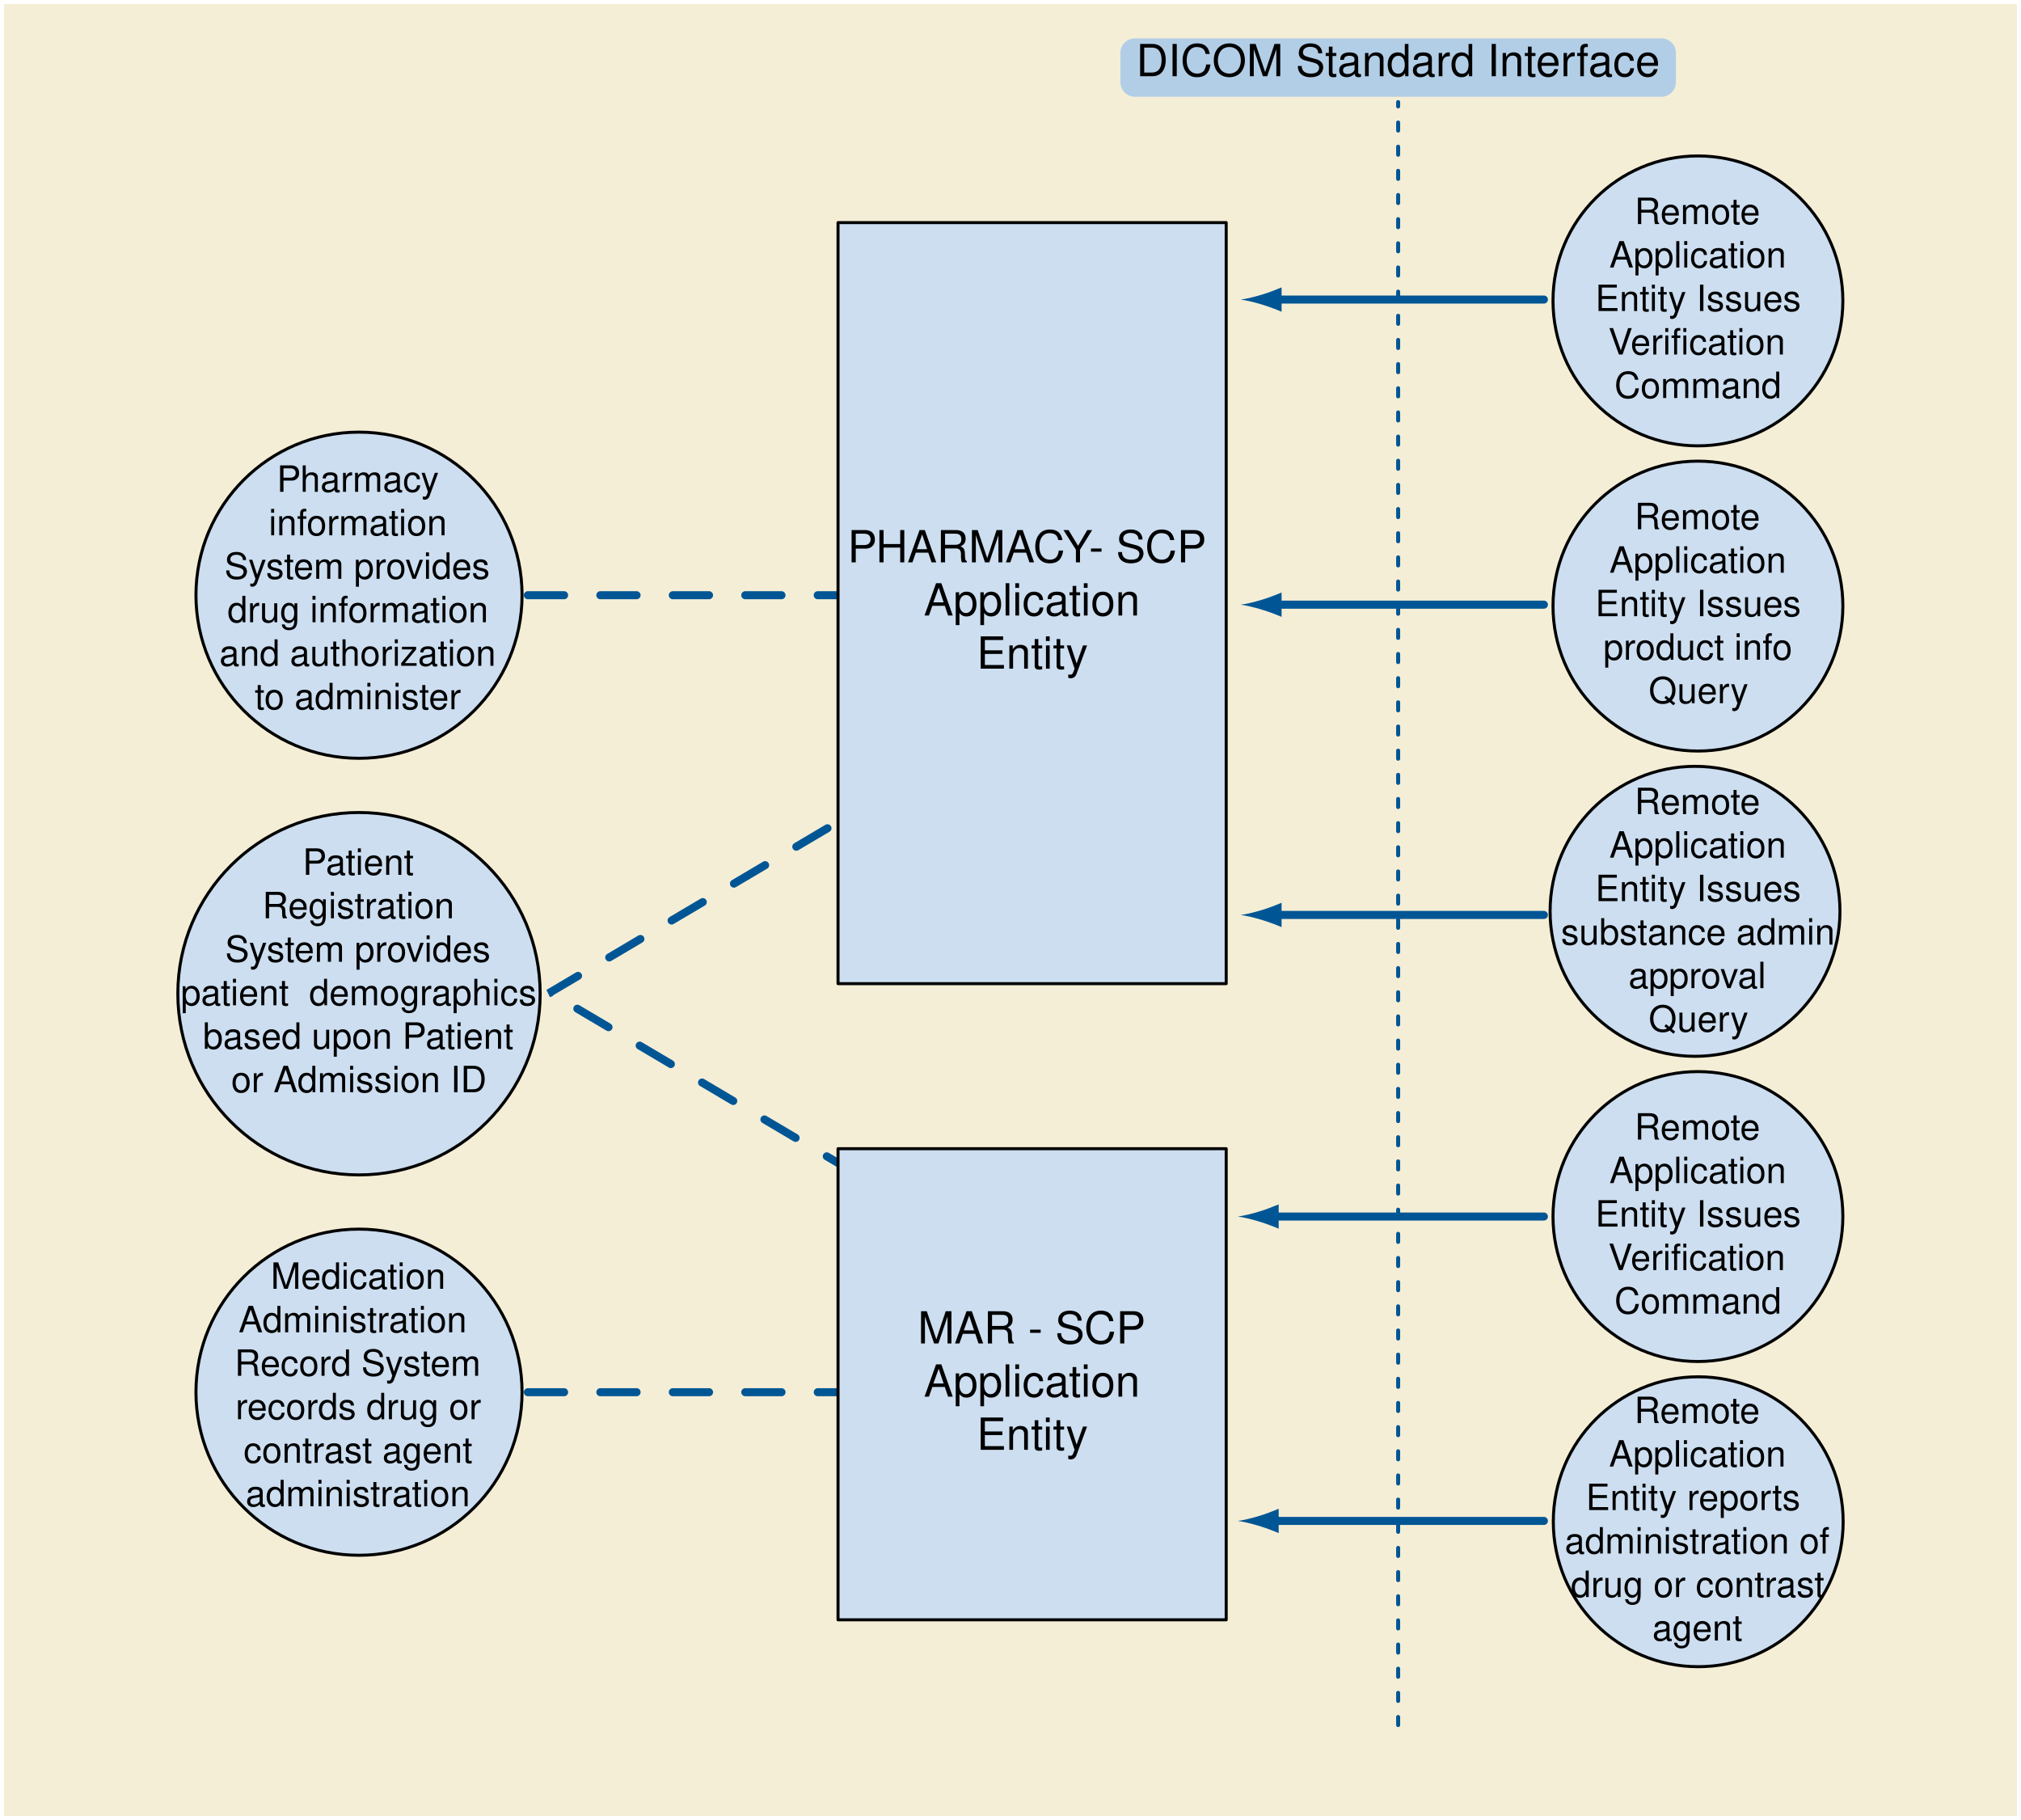
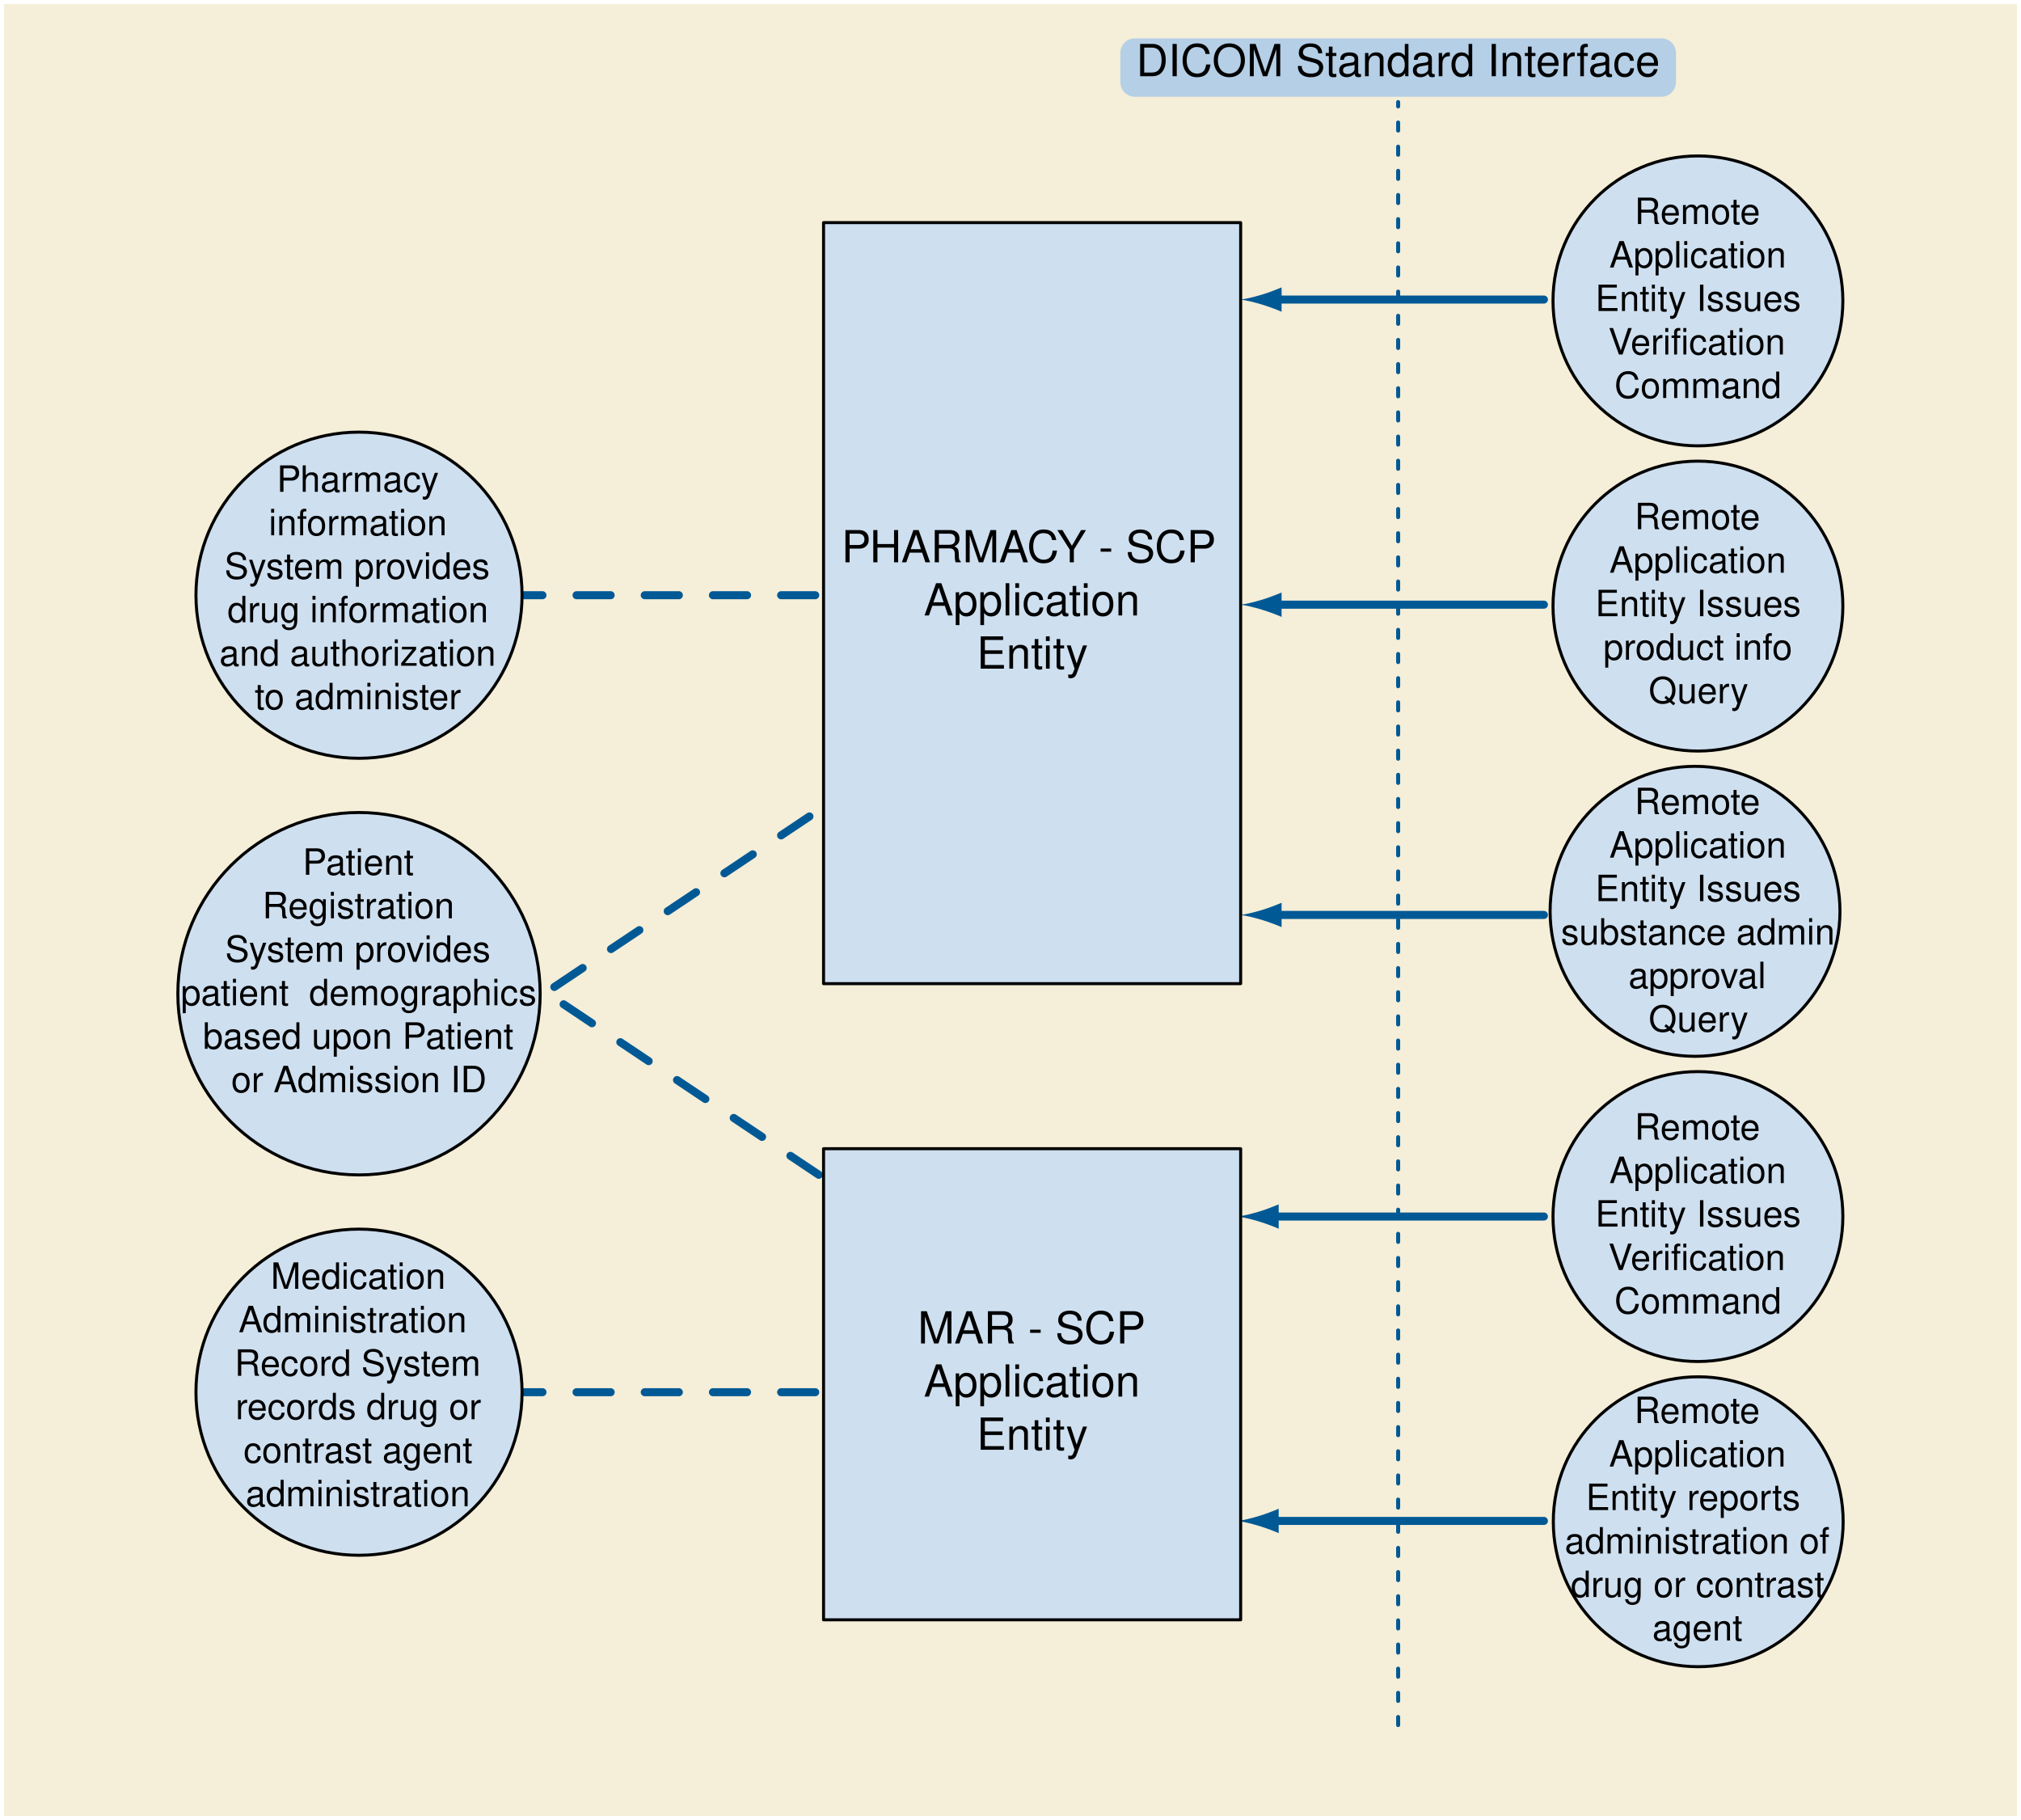
<svg xmlns="http://www.w3.org/2000/svg" version="1.1" id="Layer_1" x="0px" y="0px" width="502px" height="452px" viewBox="0 0 502 452" enable-background="new 0 0 502 452" xml:space="preserve">
  <defs>
    <style type="text/css">
	text {
	  font-family: Helvetica, Verdana, ArialUnicodeMS, san-serif
	}
	</style>
  </defs>
  <g>
   </g>
  <g>
-     <rect x="1" y="1" fill="#F5EED6" width="500" height="450" />
+     <rect x="1" y="1" fill="#F5EED8" width="500" height="450" />
    <g>
-       <path fill="#CCDEF0" stroke="#010101" stroke-width="0.75" stroke-linecap="round" stroke-linejoin="round" stroke-miterlimit="1" d="    M48.673,147.808c0-22.36,18.127-40.486,40.487-40.486c22.375,0,40.513,18.126,40.513,40.486c0,22.361-18.138,40.516-40.513,40.516    C66.8,188.323,48.673,170.169,48.673,147.808z" />
-       <text transform="matrix(1 0 0 1 68.7573 122.1431)">
+       <path fill="#CEDFEF" stroke="#010101" stroke-width="0.75" stroke-linecap="round" stroke-linejoin="round" stroke-miterlimit="1" d="    M385.033,226.312c0-19.877,16.113-35.992,35.988-35.992c19.889,0,36.012,16.115,36.012,35.992    c0,19.875-16.123,36.025-36.012,36.025C401.146,262.337,385.033,246.187,385.033,226.312z" />
+       <text transform="matrix(1 0 0 1 406.0049 202.1948)">
+         <tspan x="0" y="0" font-size="9">Remote</tspan>
+         <tspan x="-6.258" y="10.8" font-size="9">Application</tspan>
+         <tspan x="-9.753" y="21.6" font-size="9">Entity Issues</tspan>
+         <tspan x="-18.264" y="32.4" font-size="9">substance admin</tspan>
+         <tspan x="-1.505" y="43.2" font-size="9">approval</tspan>
+         <tspan x="3.503" y="54" font-size="9">Query</tspan>
+       </text>
+       <line fill="#538DBE" stroke="#005995" stroke-width="2" stroke-linecap="round" stroke-miterlimit="1" x1="383.489" y1="227.227" x2="316.304" y2="227.227" />
+       <path fill="#005995" d="M313.47,225.997c1.983-0.6,3.273-1.152,4.865-1.791v6.054c-0.57-0.271-2.882-1.19-4.865-1.79    c-2.124-0.642-4.049-1.08-5.298-1.236C309.421,227.077,311.346,226.638,313.47,225.997z" />
+       <path fill="#CEDFEF" stroke="#010101" stroke-width="0.75" stroke-linecap="round" stroke-linejoin="round" stroke-miterlimit="1" d="    M385.753,302.123c0-19.875,16.113-35.99,35.99-35.99c19.889,0,36.01,16.115,36.01,35.99c0,19.867-16.121,36.01-36.01,36.01    C401.866,338.133,385.753,321.99,385.753,302.123z" />
+       <text transform="matrix(1 0 0 1 406.0059 283.0234)">
+         <tspan x="0" y="0" font-size="9">Remote</tspan>
+         <tspan x="-6.258" y="10.799" font-size="9">Application</tspan>
+         <tspan x="-9.754" y="21.6" font-size="9">Entity Issues</tspan>
+         <tspan x="-6.504" y="32.399" font-size="9">Verification</tspan>
+         <tspan x="-5.002" y="43.199" font-size="9">Command</tspan>
+       </text>
+       <line fill="#538DBE" stroke="#005995" stroke-width="2" stroke-linecap="round" stroke-miterlimit="1" x1="383.489" y1="302.127" x2="315.584" y2="302.127" />
+       <path fill="#005995" d="M312.75,300.896c1.983-0.6,3.273-1.15,4.865-1.789v6.053c-0.57-0.271-2.882-1.191-4.865-1.791    c-2.124-0.641-4.049-1.08-5.298-1.236C308.701,301.977,310.626,301.537,312.75,300.896z" />
+       <path fill="#CEDFEF" stroke="#010101" stroke-width="0.75" stroke-linecap="round" stroke-linejoin="round" stroke-miterlimit="1" d="    M385.828,377.919c0-19.875,16.113-35.99,35.99-35.99c19.889,0,36.01,16.115,36.01,35.99c0,19.867-16.121,36.01-36.01,36.01    C401.941,413.929,385.828,397.786,385.828,377.919z" />
+       <text transform="matrix(1 0 0 1 405.9297 353.4199)">
+         <tspan x="0" y="0" font-size="9">Remote</tspan>
+         <tspan x="-6.258" y="10.801" font-size="9">Application</tspan>
+         <tspan x="-12.003" y="21.601" font-size="9">Entity reports </tspan>
+         <tspan x="-17.259" y="32.4" font-size="9">administration of</tspan>
+         <tspan x="-15.758" y="43.201" font-size="9">drug or contrast</tspan>
+         <tspan x="4.496" y="54" font-size="9">agent</tspan>
+       </text>
+       <line fill="#538DBE" stroke="#005995" stroke-width="2" stroke-linecap="round" stroke-miterlimit="1" x1="383.489" y1="377.724" x2="315.584" y2="377.724" />
+       <path fill="#005995" d="M312.75,376.493c1.983-0.6,3.273-1.15,4.865-1.789v6.053c-0.57-0.271-2.882-1.191-4.865-1.791    c-2.124-0.641-4.049-1.08-5.298-1.236C308.701,377.573,310.626,377.134,312.75,376.493z" />
+       <line fill="#538DBE" stroke="#005995" stroke-width="2" stroke-linecap="round" stroke-miterlimit="1" x1="383.489" y1="74.394" x2="316.304" y2="74.394" />
+       <path fill="#005995" d="M313.47,73.164c1.983-0.6,3.273-1.151,4.865-1.79v6.053c-0.57-0.271-2.882-1.19-4.865-1.79    c-2.124-0.642-4.049-1.08-5.298-1.236C309.421,74.244,311.346,73.805,313.47,73.164z" />
+       <path fill="#CEDFEF" stroke="#010101" stroke-width="0.75" stroke-linecap="round" stroke-linejoin="round" stroke-miterlimit="1" d="    M385.753,74.714c0-19.876,16.113-35.988,35.988-35.988c19.889,0,36.012,16.112,36.012,35.988    c0,19.877-16.123,36.014-36.012,36.014C401.866,110.728,385.753,94.591,385.753,74.714z" />
+       <text transform="matrix(1 0 0 1 406.0049 55.6401)">
+         <tspan x="0" y="0" font-size="9">Remote</tspan>
+         <tspan x="-6.258" y="10.8" font-size="9">Application</tspan>
+         <tspan x="-9.753" y="21.6" font-size="9">Entity Issues</tspan>
+         <tspan x="-6.504" y="32.4" font-size="9">Verification</tspan>
+         <tspan x="-5.001" y="43.2" font-size="9">Command</tspan>
+       </text>
+       <line fill="#538DBE" stroke="#005995" stroke-width="2" stroke-linecap="round" stroke-miterlimit="1" x1="383.489" y1="150.171" x2="316.304" y2="150.171" />
+       <path fill="#005995" d="M313.47,148.94c1.983-0.599,3.273-1.151,4.865-1.79v6.054c-0.57-0.271-2.882-1.191-4.865-1.79    c-2.124-0.642-4.049-1.08-5.298-1.237C309.421,150.021,311.346,149.582,313.47,148.94z" />
+       <path fill="#CEDFEF" stroke="#010101" stroke-width="0.75" stroke-linecap="round" stroke-linejoin="round" stroke-miterlimit="1" d="    M385.754,150.516c0-19.875,16.112-35.991,35.989-35.991c19.888,0,36.011,16.116,36.011,35.991    c0,19.868-16.123,36.009-36.011,36.009C401.866,186.524,385.754,170.384,385.754,150.516z" />
+       <text transform="matrix(1 0 0 1 406.0059 131.437)">
+         <tspan x="0" y="0" font-size="9">Remote</tspan>
+         <tspan x="-6.258" y="10.8" font-size="9">Application</tspan>
+         <tspan x="-9.754" y="21.6" font-size="9">Entity Issues</tspan>
+         <tspan x="-7.758" y="32.4" font-size="9">product info</tspan>
+         <tspan x="3.503" y="43.2" font-size="9">Query</tspan>
+       </text>
+       <line fill="#538DBE" stroke="#005995" stroke-linecap="round" stroke-miterlimit="1" stroke-dasharray="2,4" x1="347.288" y1="428.426" x2="347.288" y2="25.354" />
+       <g>
+         <path fill="#B4CFE6" d="M278.29,13.125c0-1.98,1.62-3.6,3.6-3.6h130.797c1.979,0,3.6,1.62,3.6,3.6v7.302c0,1.98-1.62,3.6-3.6,3.6     H281.89c-1.979,0-3.6-1.62-3.6-3.6V13.125z" />
+       </g>
+       <g>
+         <text transform="matrix(1 0 0 1 282.2148 18.9268)" font-size="11">DICOM Standard Interface</text>
+       </g>
+       <line fill="#538DBE" stroke="#005995" stroke-width="2" stroke-linecap="round" stroke-miterlimit="1" stroke-dasharray="8.469" x1="202.497" y1="345.756" x2="128.04" y2="345.756" />
+       <line fill="#538DBE" stroke="#005995" stroke-width="2" stroke-linecap="round" stroke-miterlimit="1" stroke-dasharray="8.469" x1="202.494" y1="147.822" x2="128.036" y2="147.822" />
+       <polyline fill="none" stroke="#005995" stroke-width="2" stroke-linecap="round" stroke-miterlimit="1" stroke-dasharray="8.469" points="    203.376,291.762 135.698,246.542 135.304,246.708 202.987,201.477   " />
+       <rect x="204.565" y="285.289" fill="#CEDFEF" stroke="#010101" stroke-width="0.75" stroke-linecap="round" stroke-linejoin="round" stroke-miterlimit="1" width="103.606" height="117" />
+       <text transform="matrix(1 0 0 1 227.9536 333.6543)">
+         <tspan x="0" y="0" font-size="11">MAR - SCP</tspan>
+         <tspan x="1.512" y="13.199" font-size="11">Application</tspan>
+         <tspan x="14.663" y="26.399" font-size="11">Entity</tspan>
+       </text>
+       <rect x="204.565" y="55.289" fill="#CEDFEF" stroke="#010101" stroke-width="0.75" stroke-linecap="round" stroke-linejoin="round" stroke-miterlimit="1" width="103.606" height="189" />
+       <text transform="matrix(1 0 0 1 209.0044 139.6538)">
+         <tspan x="0" y="0" font-size="11">PHARMACY - SCP</tspan>
+         <tspan x="20.461" y="13.2" font-size="11">Application</tspan>
+         <tspan x="33.612" y="26.4" font-size="11">Entity</tspan>
+       </text>
+       <path fill="#CEDFEF" stroke="#010101" stroke-width="0.75" stroke-linecap="round" stroke-linejoin="round" stroke-miterlimit="1" d="    M48.673,147.808c0-22.36,18.127-40.486,40.487-40.486c22.375,0,40.513,18.126,40.513,40.486c0,22.361-18.138,40.516-40.513,40.516    C66.8,188.323,48.673,170.169,48.673,147.808z" />
+       <text transform="matrix(1 0 0 1 68.7573 122.1401)">
        <tspan x="0" y="0" font-size="9">Pharmacy</tspan>
        <tspan x="-2.004" y="10.8" font-size="9">information</tspan>
        <tspan x="-13.005" y="21.6" font-size="9">System provides</tspan>
        <tspan x="-12.261" y="32.4" font-size="9">drug information</tspan>
        <tspan x="-14.269" y="43.2" font-size="9">and authorization</tspan>
        <tspan x="-5.504" y="54" font-size="9">to administer</tspan>
      </text>
-       <path fill="#CCDEF0" stroke="#010101" stroke-width="0.75" stroke-linecap="round" stroke-linejoin="round" stroke-miterlimit="1" d="    M48.673,345.741c0-22.361,18.127-40.486,40.487-40.486c22.375,0,40.513,18.125,40.513,40.486s-18.138,40.516-40.513,40.516    C66.8,386.257,48.673,368.103,48.673,345.741z" />
-       <text transform="matrix(1 0 0 1 67.2524 320.0762)">
+       <path fill="#CEDFEF" stroke="#010101" stroke-width="0.75" stroke-linecap="round" stroke-linejoin="round" stroke-miterlimit="1" d="    M48.673,345.741c0-22.361,18.127-40.486,40.487-40.486c22.375,0,40.513,18.125,40.513,40.486s-18.138,40.516-40.513,40.516    C66.8,386.257,48.673,368.103,48.673,345.741z" />
+       <text transform="matrix(1 0 0 1 67.2524 320.0742)">
        <tspan x="0" y="0" font-size="9">Medication</tspan>
-         <tspan x="-8" y="10.801" font-size="9">Administration </tspan>
-         <tspan x="-8.998" y="21.601" font-size="9">Record System</tspan>
-         <tspan x="-8.752" y="32.4" font-size="9">records drug or</tspan>
-         <tspan x="-6.757" y="43.201" font-size="9">contrast agent</tspan>
+         <tspan x="-8" y="10.799" font-size="9">Administration </tspan>
+         <tspan x="-8.998" y="21.6" font-size="9">Record System</tspan>
+         <tspan x="-8.752" y="32.399" font-size="9">records drug or</tspan>
+         <tspan x="-6.757" y="43.199" font-size="9">contrast agent</tspan>
        <tspan x="-6.251" y="54" font-size="9">administration</tspan>
      </text>
-       <path fill="#CCDEF0" stroke="#010101" stroke-width="0.75" stroke-linecap="round" stroke-linejoin="round" stroke-miterlimit="1" d="    M385.033,226.312c0-19.877,16.113-35.992,35.988-35.992c19.889,0,36.012,16.115,36.012,35.992    c0,19.875-16.123,36.025-36.012,36.025C401.146,262.337,385.033,246.187,385.033,226.312z" />
-       <text transform="matrix(1 0 0 1 406.0049 202.1978)">
-         <tspan x="0" y="0" font-size="9">Remote</tspan>
-         <tspan x="-6.258" y="10.8" font-size="9">Application</tspan>
-         <tspan x="-9.753" y="21.6" font-size="9">Entity Issues</tspan>
-         <tspan x="-18.264" y="32.4" font-size="9">substance admin</tspan>
-         <tspan x="-1.505" y="43.201" font-size="9">approval</tspan>
-         <tspan x="3.503" y="54" font-size="9">Query</tspan>
-       </text>
-       <line fill="#4F8ABE" stroke="#005695" stroke-width="2" stroke-linecap="round" stroke-miterlimit="1" x1="383.489" y1="227.227" x2="316.304" y2="227.227" />
-       <path fill="#005695" d="M313.47,225.997c1.983-0.6,3.273-1.152,4.865-1.791v6.054c-0.57-0.271-2.882-1.19-4.865-1.79    c-2.124-0.642-4.049-1.08-5.298-1.236C309.421,227.077,311.346,226.638,313.47,225.997z" />
-       <path fill="#CCDEF0" stroke="#010101" stroke-width="0.75" stroke-linecap="round" stroke-linejoin="round" stroke-miterlimit="1" d="    M385.753,302.123c0-19.875,16.113-35.99,35.99-35.99c19.889,0,36.01,16.115,36.01,35.99c0,19.867-16.121,36.01-36.01,36.01    C401.866,338.133,385.753,321.99,385.753,302.123z" />
-       <text transform="matrix(1 0 0 1 406.0059 283.0254)">
-         <tspan x="0" y="0" font-size="9">Remote</tspan>
-         <tspan x="-6.258" y="10.801" font-size="9">Application</tspan>
-         <tspan x="-9.754" y="21.601" font-size="9">Entity Issues</tspan>
-         <tspan x="-6.504" y="32.4" font-size="9">Verification</tspan>
-         <tspan x="-5.002" y="43.201" font-size="9">Command</tspan>
-       </text>
-       <line fill="#4F8ABE" stroke="#005695" stroke-width="2" stroke-linecap="round" stroke-miterlimit="1" x1="383.489" y1="302.127" x2="315.584" y2="302.127" />
-       <path fill="#005695" d="M312.75,300.896c1.983-0.6,3.273-1.15,4.865-1.789v6.053c-0.57-0.271-2.882-1.191-4.865-1.791    c-2.124-0.641-4.049-1.08-5.298-1.236C308.701,301.977,310.626,301.537,312.75,300.896z" />
-       <path fill="#CCDEF0" stroke="#010101" stroke-width="0.75" stroke-linecap="round" stroke-linejoin="round" stroke-miterlimit="1" d="    M385.828,377.919c0-19.875,16.113-35.99,35.99-35.99c19.889,0,36.01,16.115,36.01,35.99c0,19.867-16.121,36.01-36.01,36.01    C401.941,413.929,385.828,397.786,385.828,377.919z" />
-       <text transform="matrix(1 0 0 1 405.9297 353.4238)">
-         <tspan x="0" y="0" font-size="9">Remote</tspan>
-         <tspan x="-6.258" y="10.799" font-size="9">Application</tspan>
-         <tspan x="-12.003" y="21.6" font-size="9">Entity reports </tspan>
-         <tspan x="-17.259" y="32.399" font-size="9">administration of</tspan>
-         <tspan x="-15.758" y="43.199" font-size="9">drug or contrast</tspan>
-         <tspan x="4.496" y="54" font-size="9">agent</tspan>
-       </text>
-       <line fill="#4F8ABE" stroke="#005695" stroke-width="2" stroke-linecap="round" stroke-miterlimit="1" x1="383.489" y1="377.724" x2="315.584" y2="377.724" />
-       <path fill="#005695" d="M312.75,376.493c1.983-0.6,3.273-1.15,4.865-1.789v6.053c-0.57-0.271-2.882-1.191-4.865-1.791    c-2.124-0.641-4.049-1.08-5.298-1.236C308.701,377.573,310.626,377.134,312.75,376.493z" />
-       <line fill="#4F8ABE" stroke="#005695" stroke-width="2" stroke-linecap="round" stroke-miterlimit="1" x1="383.489" y1="74.394" x2="316.304" y2="74.394" />
-       <path fill="#005695" d="M313.47,73.164c1.983-0.6,3.273-1.151,4.865-1.79v6.053c-0.57-0.271-2.882-1.19-4.865-1.79    c-2.124-0.642-4.049-1.08-5.298-1.236C309.421,74.244,311.346,73.805,313.47,73.164z" />
-       <path fill="#CCDEF0" stroke="#010101" stroke-width="0.75" stroke-linecap="round" stroke-linejoin="round" stroke-miterlimit="1" d="    M385.753,74.714c0-19.876,16.113-35.988,35.988-35.988c19.889,0,36.012,16.112,36.012,35.988    c0,19.877-16.123,36.014-36.012,36.014C401.866,110.728,385.753,94.591,385.753,74.714z" />
-       <text transform="matrix(1 0 0 1 406.0049 55.6431)">
-         <tspan x="0" y="0" font-size="9">Remote</tspan>
-         <tspan x="-6.258" y="10.8" font-size="9">Application</tspan>
-         <tspan x="-9.753" y="21.6" font-size="9">Entity Issues</tspan>
-         <tspan x="-6.504" y="32.4" font-size="9">Verification</tspan>
-         <tspan x="-5.001" y="43.2" font-size="9">Command</tspan>
-       </text>
-       <line fill="#4F8ABE" stroke="#005695" stroke-width="2" stroke-linecap="round" stroke-miterlimit="1" x1="383.489" y1="150.171" x2="316.304" y2="150.171" />
-       <path fill="#005695" d="M313.47,148.94c1.983-0.599,3.273-1.151,4.865-1.79v6.054c-0.57-0.271-2.882-1.191-4.865-1.79    c-2.124-0.642-4.049-1.08-5.298-1.237C309.421,150.021,311.346,149.582,313.47,148.94z" />
-       <path fill="#CCDEF0" stroke="#010101" stroke-width="0.75" stroke-linecap="round" stroke-linejoin="round" stroke-miterlimit="1" d="    M385.754,150.516c0-19.875,16.112-35.991,35.989-35.991c19.888,0,36.011,16.116,36.011,35.991    c0,19.868-16.123,36.009-36.011,36.009C401.866,186.524,385.754,170.384,385.754,150.516z" />
-       <text transform="matrix(1 0 0 1 406.0059 131.4399)">
-         <tspan x="0" y="0" font-size="9">Remote</tspan>
-         <tspan x="-6.258" y="10.8" font-size="9">Application</tspan>
-         <tspan x="-9.754" y="21.6" font-size="9">Entity Issues</tspan>
-         <tspan x="-7.758" y="32.4" font-size="9">product info</tspan>
-         <tspan x="3.503" y="43.2" font-size="9">Query</tspan>
-       </text>
-       <line fill="#4F8ABE" stroke="#005695" stroke-linecap="round" stroke-miterlimit="1" stroke-dasharray="2,4" x1="347.288" y1="428.426" x2="347.288" y2="25.354" />
-       <g>
-         <path fill="#B2CEE7" d="M278.29,13.125c0-1.98,1.62-3.6,3.6-3.6h130.797c1.979,0,3.6,1.62,3.6,3.6v7.302c0,1.98-1.62,3.6-3.6,3.6     H281.89c-1.979,0-3.6-1.62-3.6-3.6V13.125z" />
-       </g>
-       <g>
-         <text transform="matrix(1 0 0 1 282.2148 18.9277)" font-size="11">DICOM Standard Interface</text>
-       </g>
-       <line fill="#4F8ABE" stroke="#005695" stroke-width="2" stroke-linecap="round" stroke-miterlimit="1" stroke-dasharray="9" x1="212.121" y1="345.756" x2="128.04" y2="345.756" />
-       <line fill="#4F8ABE" stroke="#005695" stroke-width="2" stroke-linecap="round" stroke-miterlimit="1" stroke-dasharray="9" x1="212.117" y1="147.822" x2="128.036" y2="147.822" />
-       <polyline fill="none" stroke="#005695" stroke-width="2" stroke-linecap="round" stroke-miterlimit="1" stroke-dasharray="9" points="    136.688,246.542 136.243,246.708 212.675,201.477   " />
-       <line fill="none" stroke="#005695" stroke-width="2" stroke-linecap="round" stroke-miterlimit="1" stroke-dasharray="9" x1="213.114" y1="291.762" x2="136.688" y2="246.542" />
-       <path fill="#CCDEF0" stroke="#010101" stroke-width="0.75" stroke-linecap="round" stroke-linejoin="round" stroke-miterlimit="1" d="    M44.173,246.773c0-24.845,20.142-44.985,44.985-44.985c24.861,0,45.015,20.141,45.015,44.985S114.02,291.79,89.158,291.79    C64.314,291.79,44.173,271.618,44.173,246.773z" />
-       <text transform="matrix(1 0 0 1 75.1743 217.2593)">
+       <path fill="#CEDFEF" stroke="#010101" stroke-width="0.75" stroke-linecap="round" stroke-linejoin="round" stroke-miterlimit="1" d="    M44.173,246.773c0-24.845,20.142-44.985,44.985-44.985c24.861,0,45.015,20.141,45.015,44.985S114.02,291.79,89.158,291.79    C64.314,291.79,44.173,271.618,44.173,246.773z" />
+       <text transform="matrix(1 0 0 1 75.1743 217.2563)">
        <tspan x="0" y="0" font-size="9">Patient</tspan>
-         <tspan x="-10.002" y="10.799" font-size="9">Registration</tspan>
+         <tspan x="-10.002" y="10.8" font-size="9">Registration</tspan>
        <tspan x="-19.252" y="21.6" font-size="9">System provides</tspan>
        <tspan x="-30.268" y="32.4" font-size="9">patient  demographics</tspan>
-         <tspan x="-24.772" y="43.2" font-size="9">based upon Patient</tspan>
+         <tspan x="-24.772" y="43.201" font-size="9">based upon Patient</tspan>
        <tspan x="-17.75" y="54" font-size="9">or Admission ID</tspan>
-       </text>
-       <rect x="208.16" y="285.289" fill="#CCDEF0" stroke="#010101" stroke-width="0.75" stroke-linecap="round" stroke-linejoin="round" stroke-miterlimit="1" width="96.417" height="117" />
-       <text transform="matrix(1 0 0 1 227.9536 333.6562)">
-         <tspan x="0" y="0" font-size="11">MAR - SCP</tspan>
-         <tspan x="1.512" y="13.201" font-size="11">Application</tspan>
-         <tspan x="14.663" y="26.4" font-size="11">Entity</tspan>
-       </text>
-       <rect x="208.16" y="55.289" fill="#CCDEF0" stroke="#010101" stroke-width="0.75" stroke-linecap="round" stroke-linejoin="round" stroke-miterlimit="1" width="96.417" height="189" />
-       <text transform="matrix(1 0 0 1 210.5322 139.6567)">
-         <tspan x="0" y="0" font-size="11">PHARMACY- SCP</tspan>
-         <tspan x="18.934" y="13.2" font-size="11">Application</tspan>
-         <tspan x="32.084" y="26.4" font-size="11">Entity</tspan>
      </text>
    </g>
  </g>
</svg>
